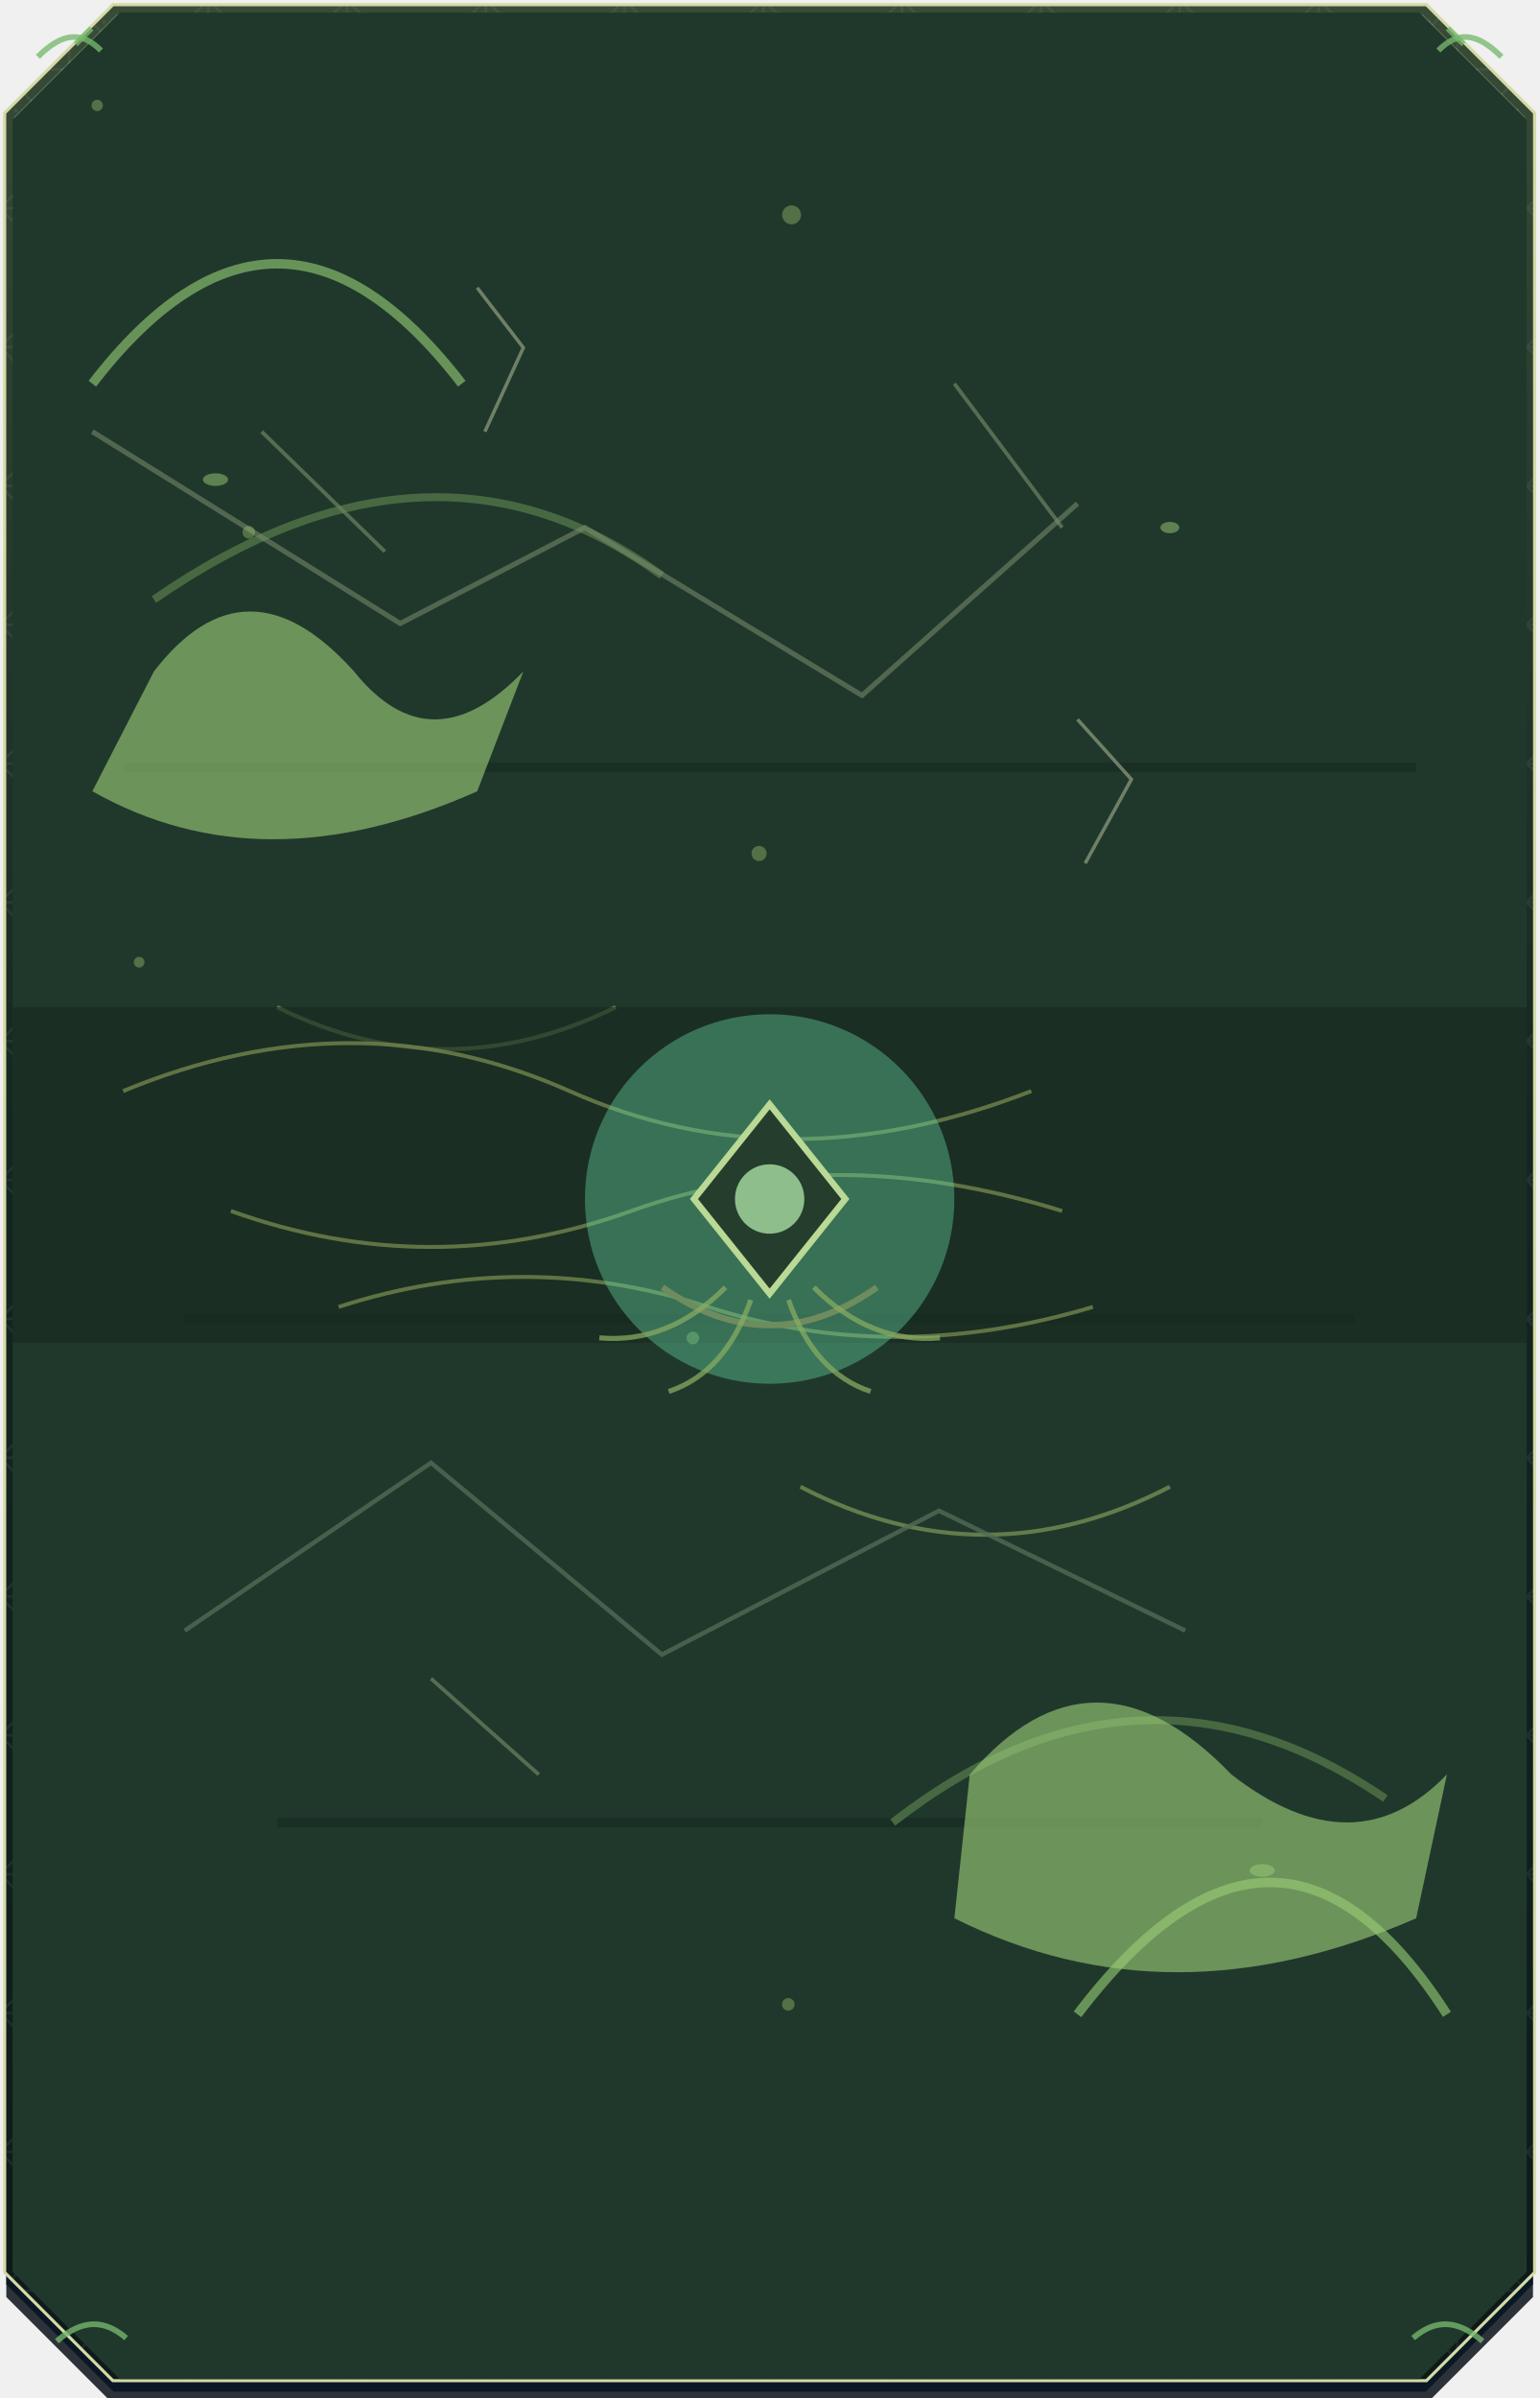
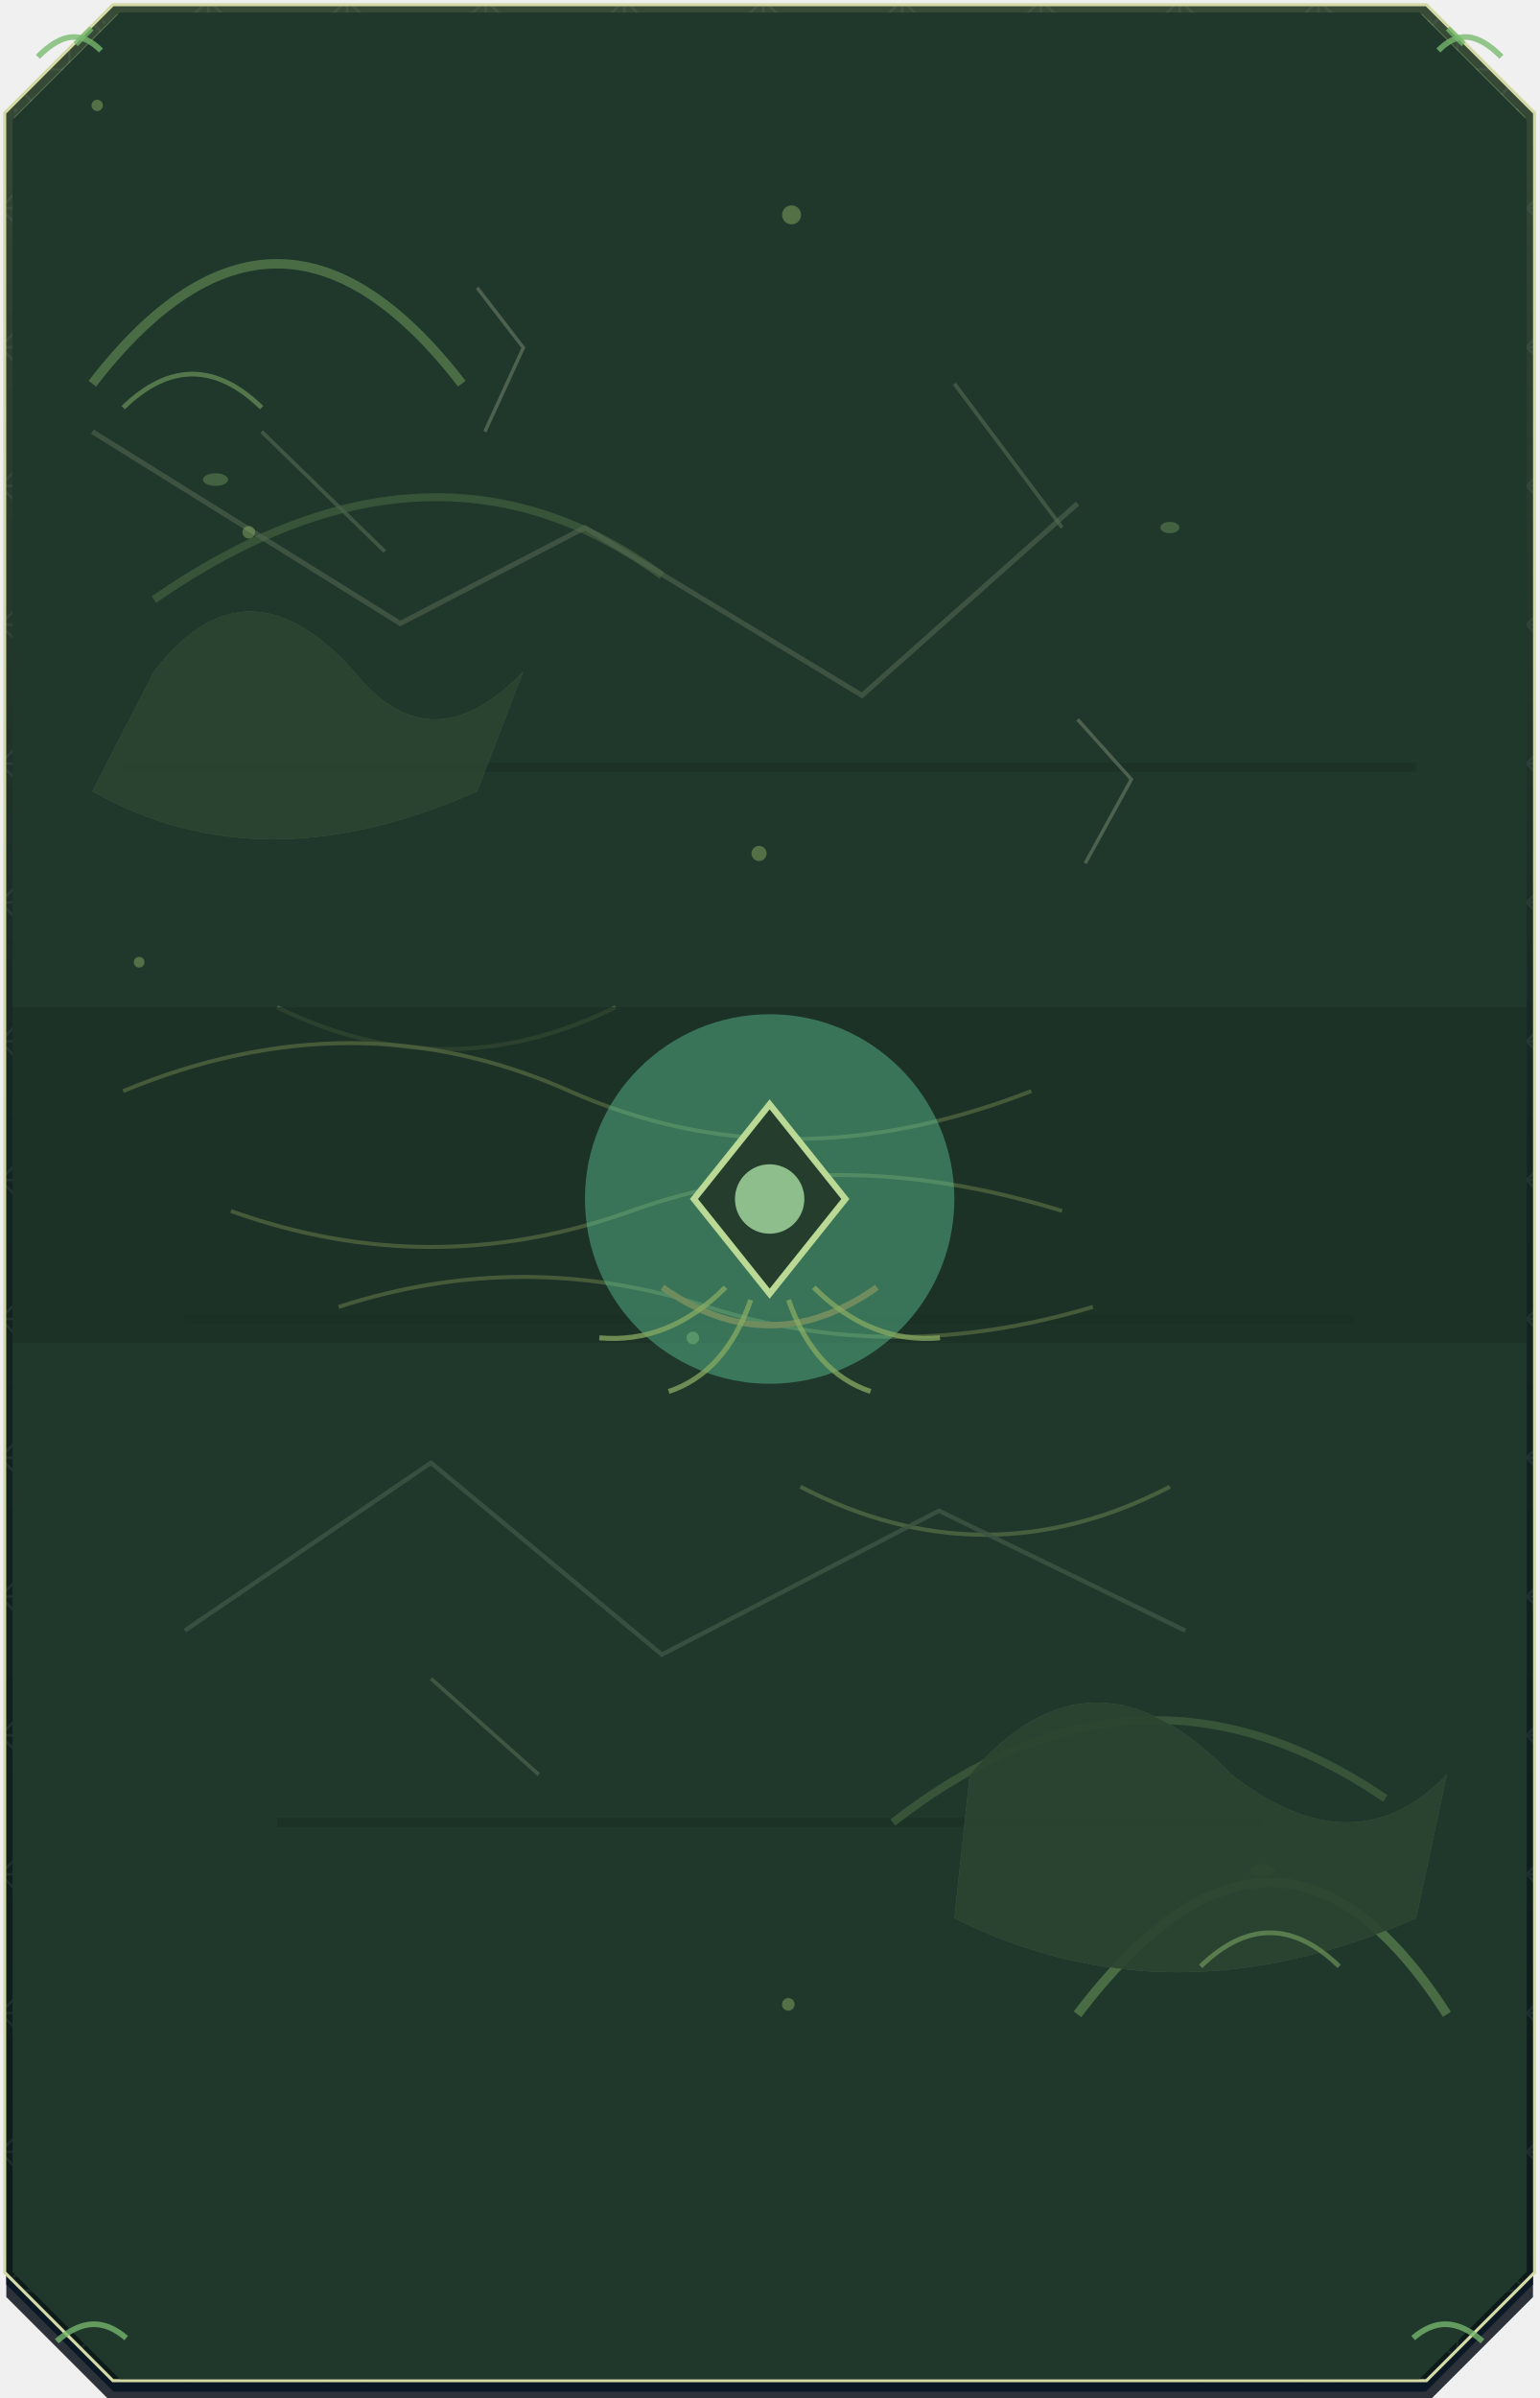
<svg xmlns="http://www.w3.org/2000/svg" width="976" height="1520" viewBox="0 0 488 760" role="img" aria-label="M7 panel normal" data-style="m11-enchanted-forest@0.1.0" data-geometry-shape="chamfered-angular" data-corner-radius="2" data-end-cap-depth="34">
  <defs>
    <linearGradient id="m11-panel-488x760-normal-plate" x1="0" y1="0" x2="0" y2="1">
      <stop offset="0" stop-color="#5C7650" />
      <stop offset=".48" stop-color="#20382B" />
      <stop offset="1" stop-color="#13251E" />
    </linearGradient>
    <linearGradient id="m11-panel-488x760-normal-primary" x1="0" y1="0" x2="0" y2="1">
      <stop offset="0" stop-color="#F1E8C8" />
      <stop offset=".45" stop-color="#66D9B2" />
      <stop offset="1" stop-color="#2A856F" />
    </linearGradient>
    <linearGradient id="m11-panel-488x760-normal-energy" x1="0" y1="0" x2="1" y2="0">
      <stop offset="0" stop-color="#B8E0A5" stop-opacity="0" />
      <stop offset=".5" stop-color="#B8E0A5" stop-opacity=".86" />
      <stop offset="1" stop-color="#B8E0A5" stop-opacity="0" />
    </linearGradient>
    <pattern id="m11-panel-488x760-normal-grain" width="28" height="28" patternUnits="userSpaceOnUse">
      <circle cx="5" cy="7" r=".6" fill="#FFFFFF" fill-opacity=".12" />
      <circle cx="20" cy="15" r=".45" fill="#061321" fill-opacity=".2" />
    </pattern>
    <pattern id="m11-panel-488x760-normal-plate-pattern" width="44" height="44" patternUnits="userSpaceOnUse">
      <path d="M0 22H44M22 0V44M0 22L22 0 44 22 22 44Z" fill="none" stroke="#D8FBFF" stroke-opacity=".12" stroke-width=".8" />
    </pattern>
    <mask id="m11-panel-488x760-normal-mask">
      <path d="M36 2H452L486 36V720L452 754H36L2 720V36Z" fill="white" />
    </mask>
  </defs>
  <g opacity="1">
    <g id="m11-panel-488x760-normal-outer-shadow" data-layer="outer-shadow" transform="translate(0 8)">
      <path d="M36 2H452L486 36V720L452 754H36L2 720V36Z" fill="#020812" opacity=".82" />
    </g>
    <g id="m11-panel-488x760-normal-connected-depth" data-layer="connected-depth" transform="translate(0 4)">
      <path d="M36 2H452L486 36V720L452 754H36L2 720V36Z" fill="#071522" opacity=".9" />
    </g>
    <g id="m11-panel-488x760-normal-outer-frame" data-layer="outer-frame">
      <path d="M36 2H452L486 36V720L452 754H36L2 720V36Z" fill="#071421" stroke="#D4D9A6" stroke-width="2" stroke-linejoin="miter" />
    </g>
    <g id="m11-panel-488x760-normal-inner-plate-fill" data-layer="inner-plate-fill">
      <path d="M36 2H452L486 36V720L452 754H36L2 720V36Z" fill="url(#m11-panel-488x760-normal-plate)" />
    </g>
    <g id="m11-panel-488x760-normal-surface-grain" data-layer="surface-grain" data-material-source="m8-ice-grain" mask="url(#m11-panel-488x760-normal-mask)">
      <rect width="488" height="760" fill="url(#m11-panel-488x760-normal-grain)" />
    </g>
    <g id="m11-panel-488x760-normal-surface-pattern" data-layer="surface-pattern" data-material-source="m8-crystal-facet-pattern" mask="url(#m11-panel-488x760-normal-mask)">
      <rect width="488" height="760" fill="url(#m11-panel-488x760-normal-plate-pattern)" />
    </g>
    <g id="m11-panel-488x760-normal-side-bevel-shade" data-layer="side-bevel-shade" mask="url(#m11-panel-488x760-normal-mask)">
      <path d="M36 2H452L486 36V720L452 754H36L2 720V36Z" fill="none" stroke="#020812" stroke-opacity=".38" stroke-width="5" />
    </g>
    <g id="m11-panel-488x760-normal-top-bevel-highlight" data-layer="top-bevel-highlight" mask="url(#m11-panel-488x760-normal-mask)">
      <path d="M44 8H444" stroke="#FFFFFF" stroke-opacity=".55" stroke-width="3" stroke-linecap="square" />
    </g>
    <g id="m11-panel-488x760-normal-cold-edge-accent" data-layer="cold-edge-accent" data-material-source="m8-cold-edge-accent" mask="url(#m11-panel-488x760-normal-mask)">
      <rect x="34" y="6" width="420" height="8" fill="url(#m11-panel-488x760-normal-energy)" />
    </g>
    <g id="m11-panel-488x760-normal-ornament-decal" data-layer="ornament-decal" data-material-source="m7-ornament-marks" mask="url(#m11-panel-488x760-normal-mask)">
      <path d="M42 747h16M430 747h16" stroke="#E6FCFF" stroke-opacity=".5" stroke-width="2" />
    </g>
    <g id="m8-panel-crystal-focal" data-layer="crystal-focal" data-slot="editable-crystal-focal" aria-label="editable crystal focal">
      <path d="M244 365l12 15-12 15-12-15Z" fill="#A9F7FF" fill-opacity=".42" stroke="#E8FEFF" stroke-width="1.5" />
      <path d="M244 365v30M232 380h24" stroke="#D7FBFF" stroke-opacity=".8" />
      <path d="M244 370l7 10-7 10-7-10Z" fill="#FFFFFF" fill-opacity=".5" />
    </g>
    <g id="m11-panel-material-stack" data-layer="forest-material-stack" data-material-families="weathered-stone,dark-wood,moss-lichen">
      <path d="M38 4H450L484 38V720L450 754H38L4 720V38Z" fill="#20382B" />
      <path d="M39.04 243.2H448.96M58.56 418H429.44M87.84 577.6H400.16" stroke="#182E24" stroke-width="3" stroke-opacity=".82" />
      <path d="M48.8 190Q136.64 129.2 209.84 182.4M283.04 577.6Q361.12 516.8 439.2 570" fill="none" stroke="#4D6E45" stroke-width="2.5" stroke-opacity=".9" />
      <path d="M29.28 121.6Q87.84 45.6 146.4 121.6M341.6 638.4Q405.04 554.8 458.72 638.4" fill="none" stroke="#84B66A" stroke-width="3" stroke-opacity=".72" />
    </g>
    <g id="m11-panel-material-detail" data-layer="forest-material-detail" data-material-channels="stone-chips,wood-grain,moss-mask">
      <path d="M82.96 136.8l39.04 38M302.56 121.6l34.16 45.6M136.64 532l34.16 30.4" stroke="#6B8063" stroke-width="1.2" stroke-opacity=".72" />
      <path d="M87.84 319.2q53.68 26.6 107.36 0M253.76 471.2q58.56 30.4 117.12 0" fill="none" stroke="#789356" stroke-width="1.3" stroke-opacity=".75" />
      <g fill="#9BCB78" fill-opacity=".5">
        <ellipse cx="68.32" cy="152" rx="4" ry="2" />
        <ellipse cx="400.16" cy="592.8" rx="4" ry="2" />
        <ellipse cx="370.88" cy="167.2" rx="3" ry="1.8" />
      </g>
    </g>
    <g id="m11-panel-material-face-depth" data-layer="forest-material-face-depth" data-material-source="shared-face-geometry">
      <clipPath id="m11-panel-face-clip">
        <path d="M38 4H450L484 38V720L450 754H38L4 720V38Z" />
      </clipPath>
      <g clip-path="url(#m11-panel-face-clip)">
        <g data-layer="forest-weathered-stone">
          <path d="M29.28 136.8l97.6 60.8 58.56 -30.4 87.84 53.2 68.32 -60.8" fill="none" stroke="#7C8D70" stroke-width="1.6" stroke-opacity=".55" />
          <path d="M58.56 516.8l78.08 -53.2 73.2 60.8 87.84 -45.6 78.08 38" fill="none" stroke="#526B56" stroke-width="1.4" stroke-opacity=".8" />
          <path d="M151.28 91.2l14.64 19 -12.2 26.6M341.6 228l17.08 19 -14.64 26.6" fill="none" stroke="#9BA687" stroke-width="1.1" stroke-opacity=".65" />
        </g>
        <g data-layer="forest-dark-wood-grain">
          <path d="M0 319.2H488V425.6H0Z" fill="#17291F" fill-opacity=".62" />
          <path d="M39.04 345.8q73.2 -30.4 141.52 0t146.4 0M73.2 383.8q63.44 22.8 126.88 0t136.64 0M107.36 414.2q58.56 -19 117.12 0t122 0" fill="none" stroke="#72854C" stroke-width="1.25" stroke-opacity=".8" />
        </g>
        <g data-layer="forest-moss-growth-mask" fill="#9BCB78" fill-opacity=".62">
          <path d="M48.8 212.8q29.28 -38 63.44 0q24.4 30.4 53.68 -.01l-14.64 38q-68.32 30.4 -122 -.02Z" />
          <path d="M307.44 562.4q39.04 -45.6 82.96 -.01q39.04 30.4 68.32 -.03l-9.76 45.6q-78.08 34.2 -146.4 -.01Z" />
        </g>
      </g>
    </g>
+     <g id="m11-panel-material-restraint" data-layer="forest-material-restraint" data-restraint="edge-anchored-low-opacity">
+       <clipPath id="m11-panel-restraint-clip">
+         <path d="M38 4H450L484 38V720L450 754H38L4 720V38Z" />
+       </clipPath>
+       <g clip-path="url(#m11-panel-restraint-clip)">
+         <path d="M0 0H488V760H0Z" fill="#20382B" fill-opacity=".42" />
+         <g data-layer="forest-moss-edge-anchor" fill="#20382B" fill-opacity=".78">
+           <path d="M48.8 212.8q29.28 -38 63.44 0q24.4 30.4 53.68 -.01l-14.64 38q-68.32 30.4 -122 -.02Z" />
+           <path d="M307.44 562.4q39.04 -45.6 82.96 -.01q39.04 30.4 68.32 -.03l-9.76 45.6q-78.08 34.2 -146.4 -.01Z" />
+         </g>
+         <path d="M39.04 129.2q21.96 -21.28 43.92 0M380.64 623.2q21.96 -21.28 43.92 0" fill="none" stroke="#9BCB78" stroke-width="1.5" stroke-opacity=".42" />
+       </g>
+     </g>
    <g id="m11-panel-moss-variation" data-layer="forest-variation" data-variation-seed="51731" data-variation-baseline="false" fill="#A6CC72" fill-opacity=".38">
      <circle cx="250.95" cy="68.10" r="3.0" />
      <circle cx="240.65" cy="270.49" r="2.4" />
      <circle cx="30.82" cy="33.40" r="1.8" />
      <circle cx="78.87" cy="168.68" r="2.0" />
      <circle cx="219.66" cy="424.04" r="2.0" />
      <circle cx="249.91" cy="635.25" r="2.0" />
      <circle cx="44.11" cy="304.96" r="1.7" />
    </g>
    <g id="m11-panel-leaf-vine-ornament" data-layer="forest-ornament" data-ornament="leaf-vine" data-ornament-count="4" fill="none" stroke="#76B86D" stroke-opacity=".78" stroke-width="1.8">
      <path d="M12 18c8-8 14-8 20-2M476 18c-8-8-14-8-20-2M18 742c8-7 15-7 22-1M470 742c-8-7-15-7-22-1" />
      <path d="M24 14l5-5M464 14l-5-5" />
    </g>
    <g id="m11-panel-luminous-seed" data-layer="luminous-seed-focal" data-focal="m11-luminous-seed" data-halo-opacity=".40" data-halo-extent-ratio=".12">
      <circle cx="244" cy="380" r="58.56" fill="#65D5A4" fill-opacity=".40" />
      <path d="M244 350l24 30-24 30-24-30Z" fill="#243D2C" stroke="#B9D995" stroke-width="2" />
      <circle cx="244" cy="380" r="11" fill="#B8F0B2" fill-opacity=".72" />
    </g>
    <g id="m11-panel-seed-support" data-layer="forest-focal-support" fill="none" stroke="#6E8C5D" stroke-width="2">
      <path d="M210 408Q244 432 278 408" />
    </g>
    <g id="m11-panel-seed-roots" data-layer="forest-focal-roots" data-focal-depth="seed-support-roots" fill="none" stroke="#89AE63" stroke-opacity=".72" stroke-width="1.6">
      <path d="M230 408q-18 18-40 16M258 408q18 18 40 16M238 412q-8 23-26 29M250 412q8 23 26 29" />
    </g>
    <g id="m11-enchanted-forest-panel-content" data-layer="content" data-slot="editable-panel-content" data-safe-x="48" data-safe-y="8" data-safe-width="392" data-safe-height="742" />
  </g>
</svg>
